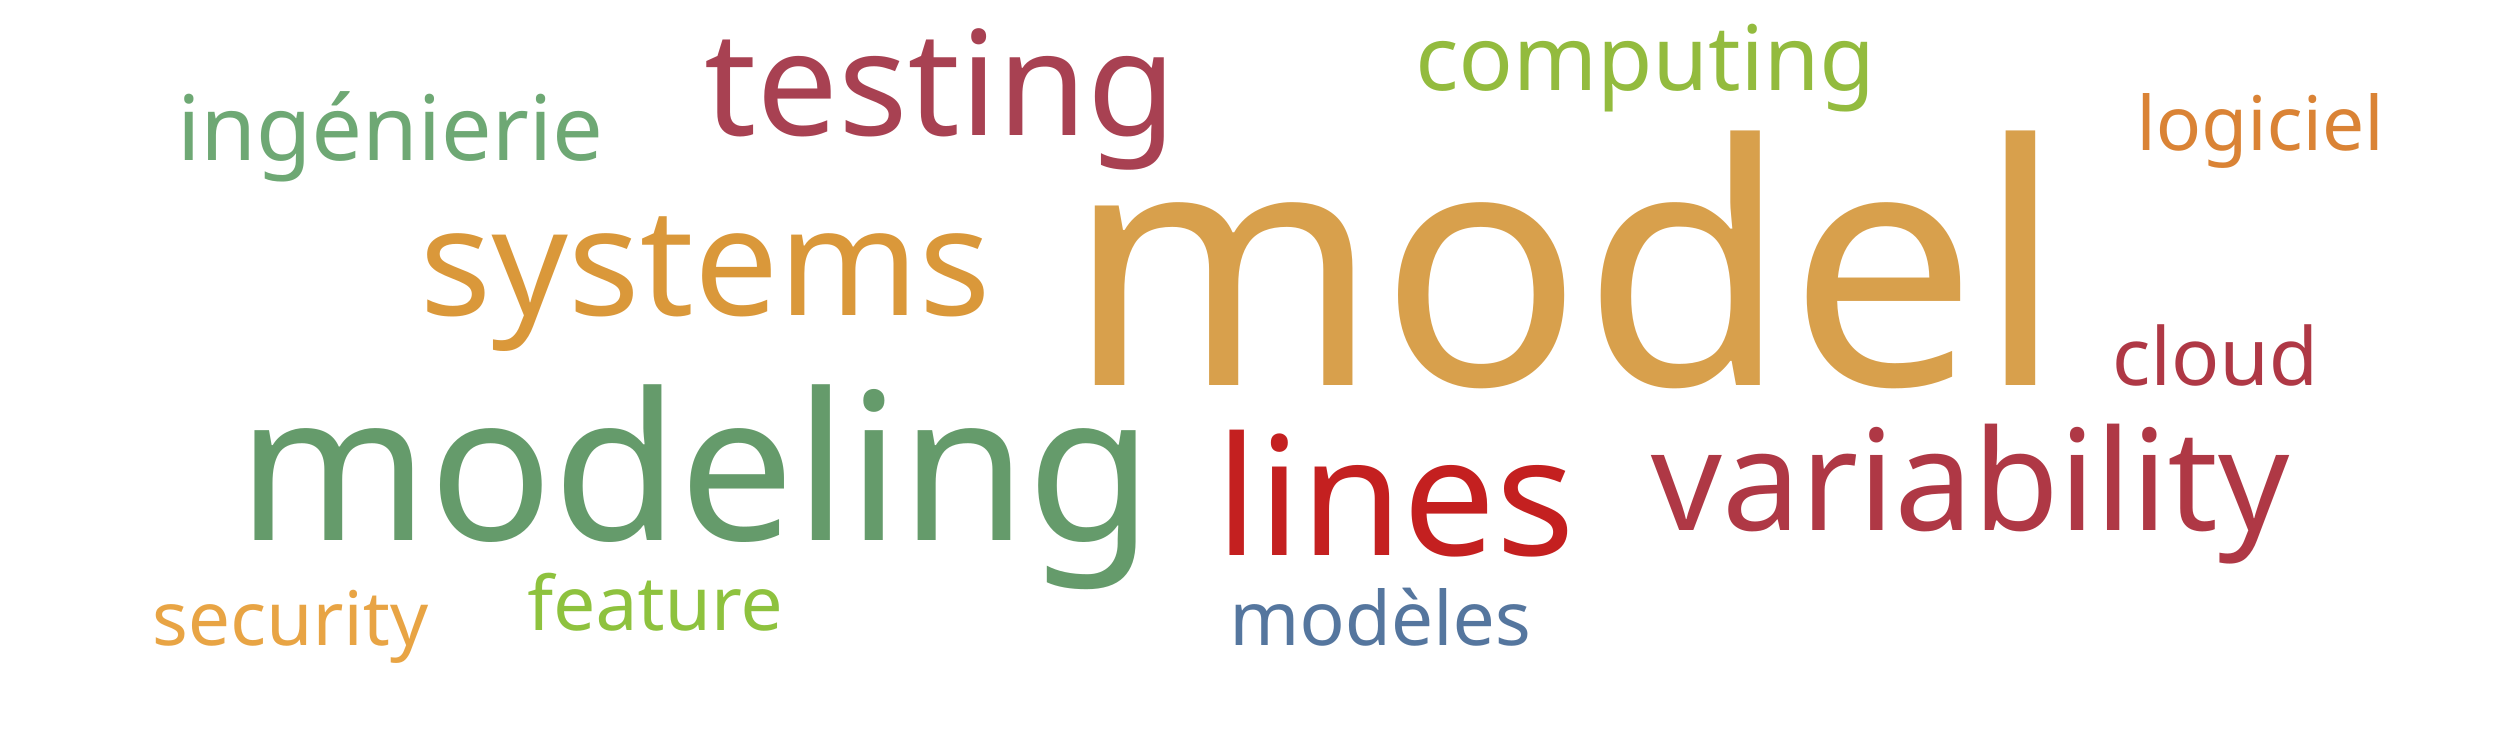
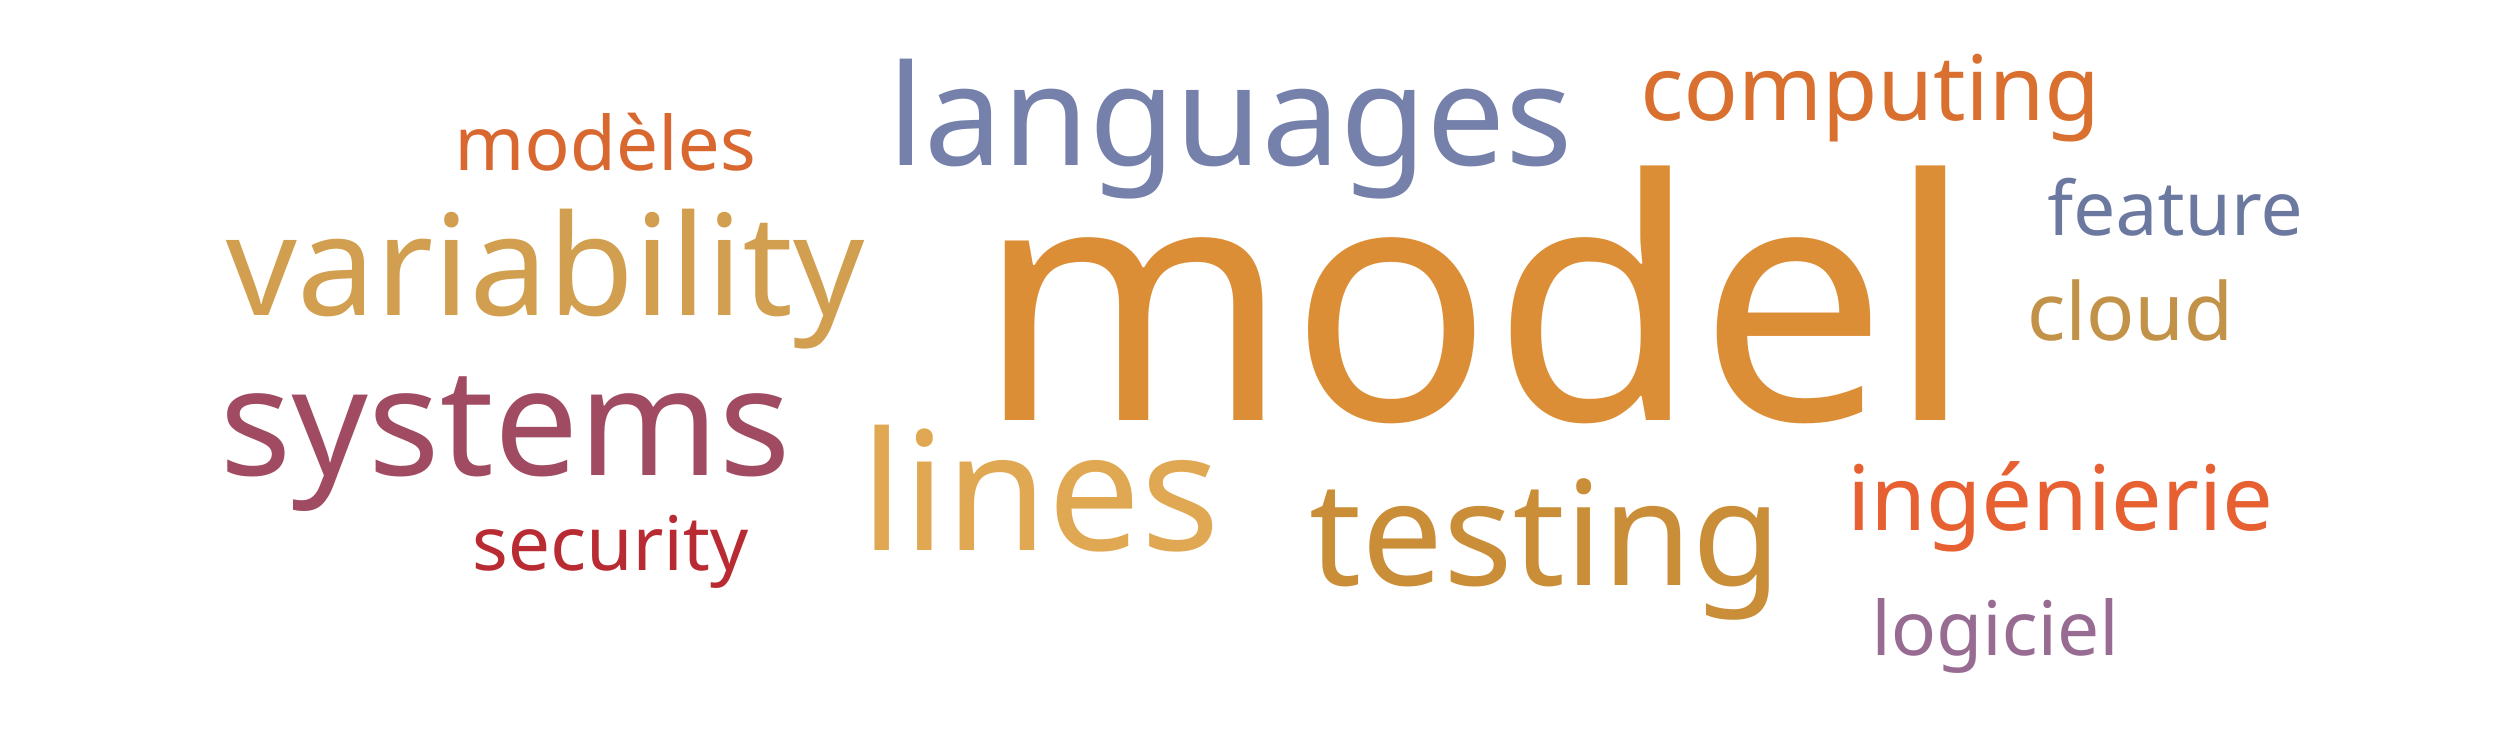
<svg xmlns="http://www.w3.org/2000/svg" width="500" height="150">
  <g transform="translate(250, 75)">
-     <text text-anchor="middle" style="font-family: Impact; font-size: 67px; fill: #d8a04c" transform="translate(63,2)rotate(0)">model</text>
-     <text text-anchor="middle" style="font-family: Impact; font-size: 41px; fill: #659b6b" transform="translate(-111,33)rotate(0)">modeling</text>
-     <text text-anchor="middle" style="font-family: Impact; font-size: 33px; fill: #c42020" transform="translate(29,36)rotate(0)">lines</text>
-     <text text-anchor="middle" style="font-family: Impact; font-size: 30px; fill: #da983a" transform="translate(-109,-12)rotate(0)">systems</text>
-     <text text-anchor="middle" style="font-family: Impact; font-size: 29px; fill: #a84152" transform="translate(-62,-48)rotate(0)">testing</text>
-     <text text-anchor="middle" style="font-family: Impact; font-size: 28px; fill: #af3845" transform="translate(144,31)rotate(0)">variability</text>
-     <text text-anchor="middle" style="font-family: Impact; font-size: 18px; fill: #93bb3e" transform="translate(79,-57)rotate(0)">computing</text>
-     <text text-anchor="middle" style="font-family: Impact; font-size: 18px; fill: #6ea874" transform="translate(-172,-43)rotate(0)">ingénierie</text>
-     <text text-anchor="middle" style="font-family: Impact; font-size: 16px; fill: #af3845" transform="translate(193,2)rotate(0)">cloud</text>
-     <text text-anchor="middle" style="font-family: Impact; font-size: 15px; fill: #8ec23e" transform="translate(-119,51)rotate(0)">feature</text>
-     <text text-anchor="middle" style="font-family: Impact; font-size: 15px; fill: #e8a444" transform="translate(-192,54)rotate(0)">security</text>
-     <text text-anchor="middle" style="font-family: Impact; font-size: 15px; fill: #55769e" transform="translate(26,54)rotate(0)">modèles</text>
-     <text text-anchor="middle" style="font-family: Impact; font-size: 15px; fill: #da8335" transform="translate(202,-45)rotate(0)">logiciel</text>
+     <text text-anchor="middle" style="font-family: Impact; font-size: 67px; fill: #dc8e37" transform="translate(45,9)rotate(0)">model</text>
+     <text text-anchor="middle" style="font-family: Impact; font-size: 33px; fill: #e1a853" transform="translate(-42,35)rotate(0)">lines</text>
+     <text text-anchor="middle" style="font-family: Impact; font-size: 30px; fill: #a04b62" transform="translate(-149,20)rotate(0)">systems</text>
+     <text text-anchor="middle" style="font-family: Impact; font-size: 29px; fill: #ca8e38" transform="translate(59,42)rotate(0)">testing</text>
+     <text text-anchor="middle" style="font-family: Impact; font-size: 28px; fill: #d19f4f" transform="translate(-141,-12)rotate(0)">variability</text>
+     <text text-anchor="middle" style="font-family: Impact; font-size: 28px; fill: #7581ab" transform="translate(-4,-42)rotate(0)">languages</text>
+     <text text-anchor="middle" style="font-family: Impact; font-size: 18px; fill: #d9702f" transform="translate(124,-51)rotate(0)">computing</text>
+     <text text-anchor="middle" style="font-family: Impact; font-size: 18px; fill: #e76032" transform="translate(162,31)rotate(0)">ingénierie</text>
+     <text text-anchor="middle" style="font-family: Impact; font-size: 16px; fill: #c39249" transform="translate(176,-7)rotate(0)">cloud</text>
+     <text text-anchor="middle" style="font-family: Impact; font-size: 15px; fill: #6b789f" transform="translate(185,-28)rotate(0)">feature</text>
+     <text text-anchor="middle" style="font-family: Impact; font-size: 15px; fill: #b92b32" transform="translate(-128,39)rotate(0)">security</text>
+     <text text-anchor="middle" style="font-family: Impact; font-size: 15px; fill: #d8682f" transform="translate(-129,-41)rotate(0)">modèles</text>
+     <text text-anchor="middle" style="font-family: Impact; font-size: 15px; fill: #986b92" transform="translate(149,56)rotate(0)">logiciel</text>
  </g>
</svg>
